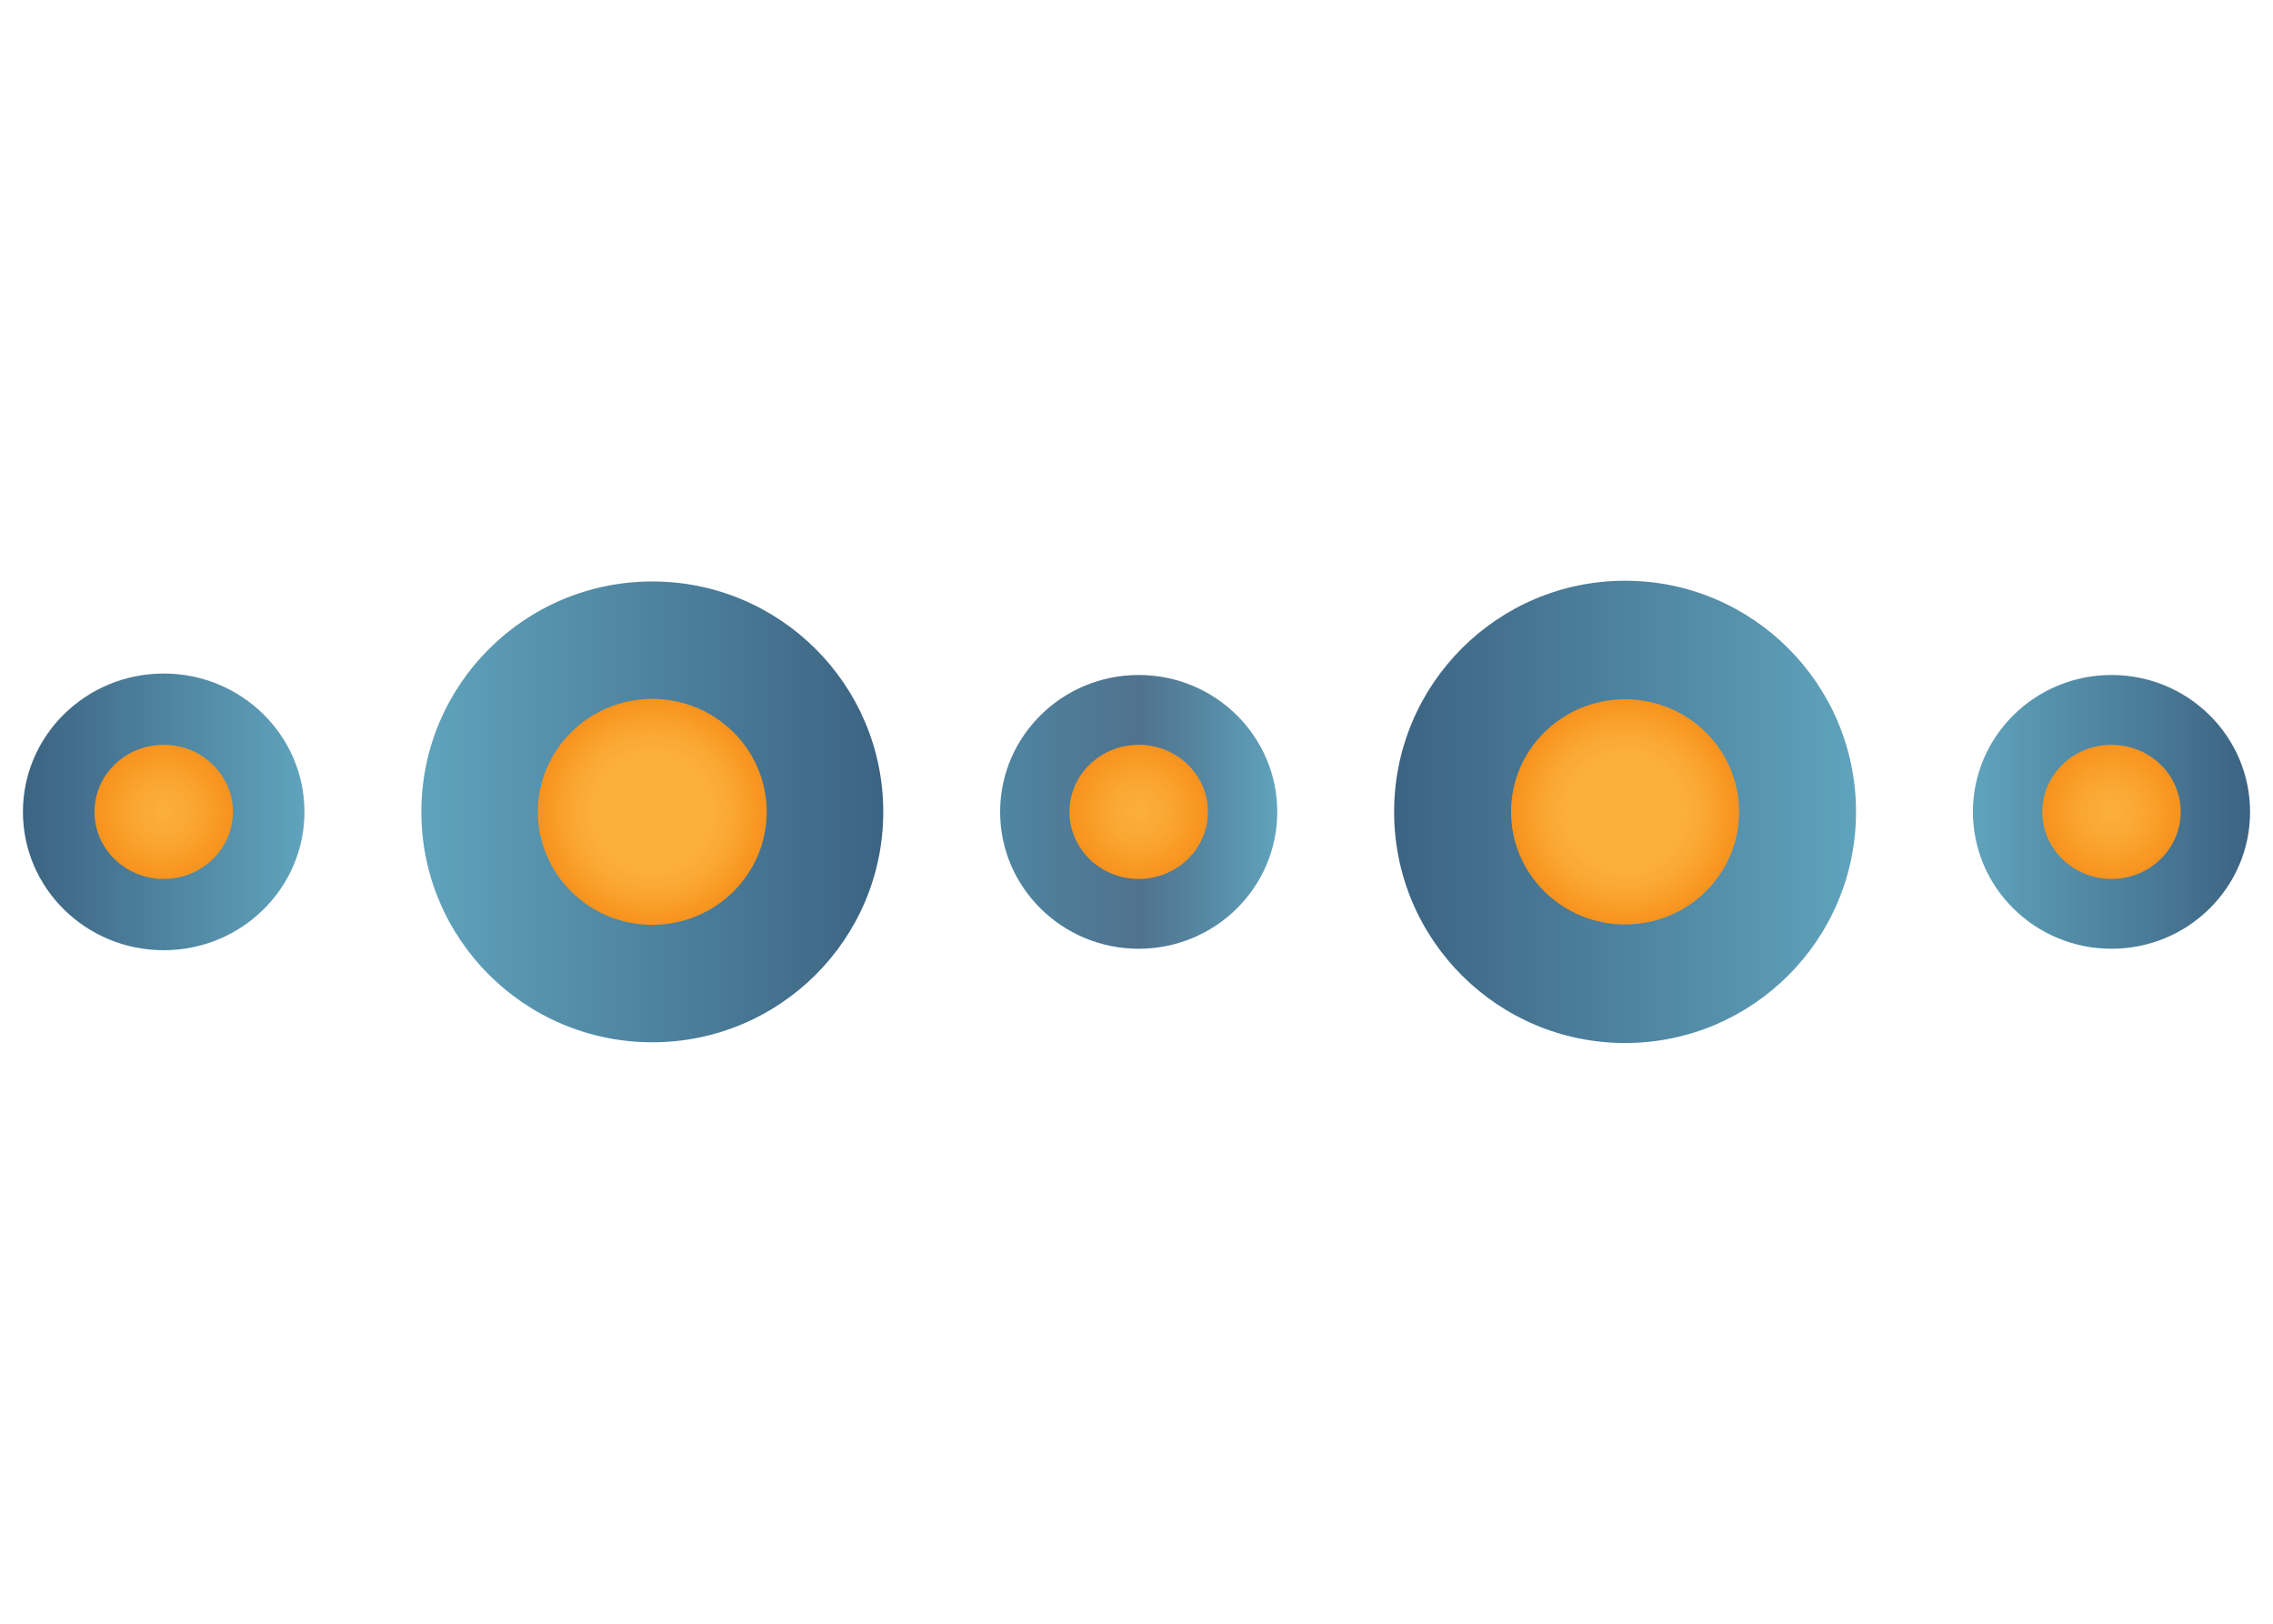
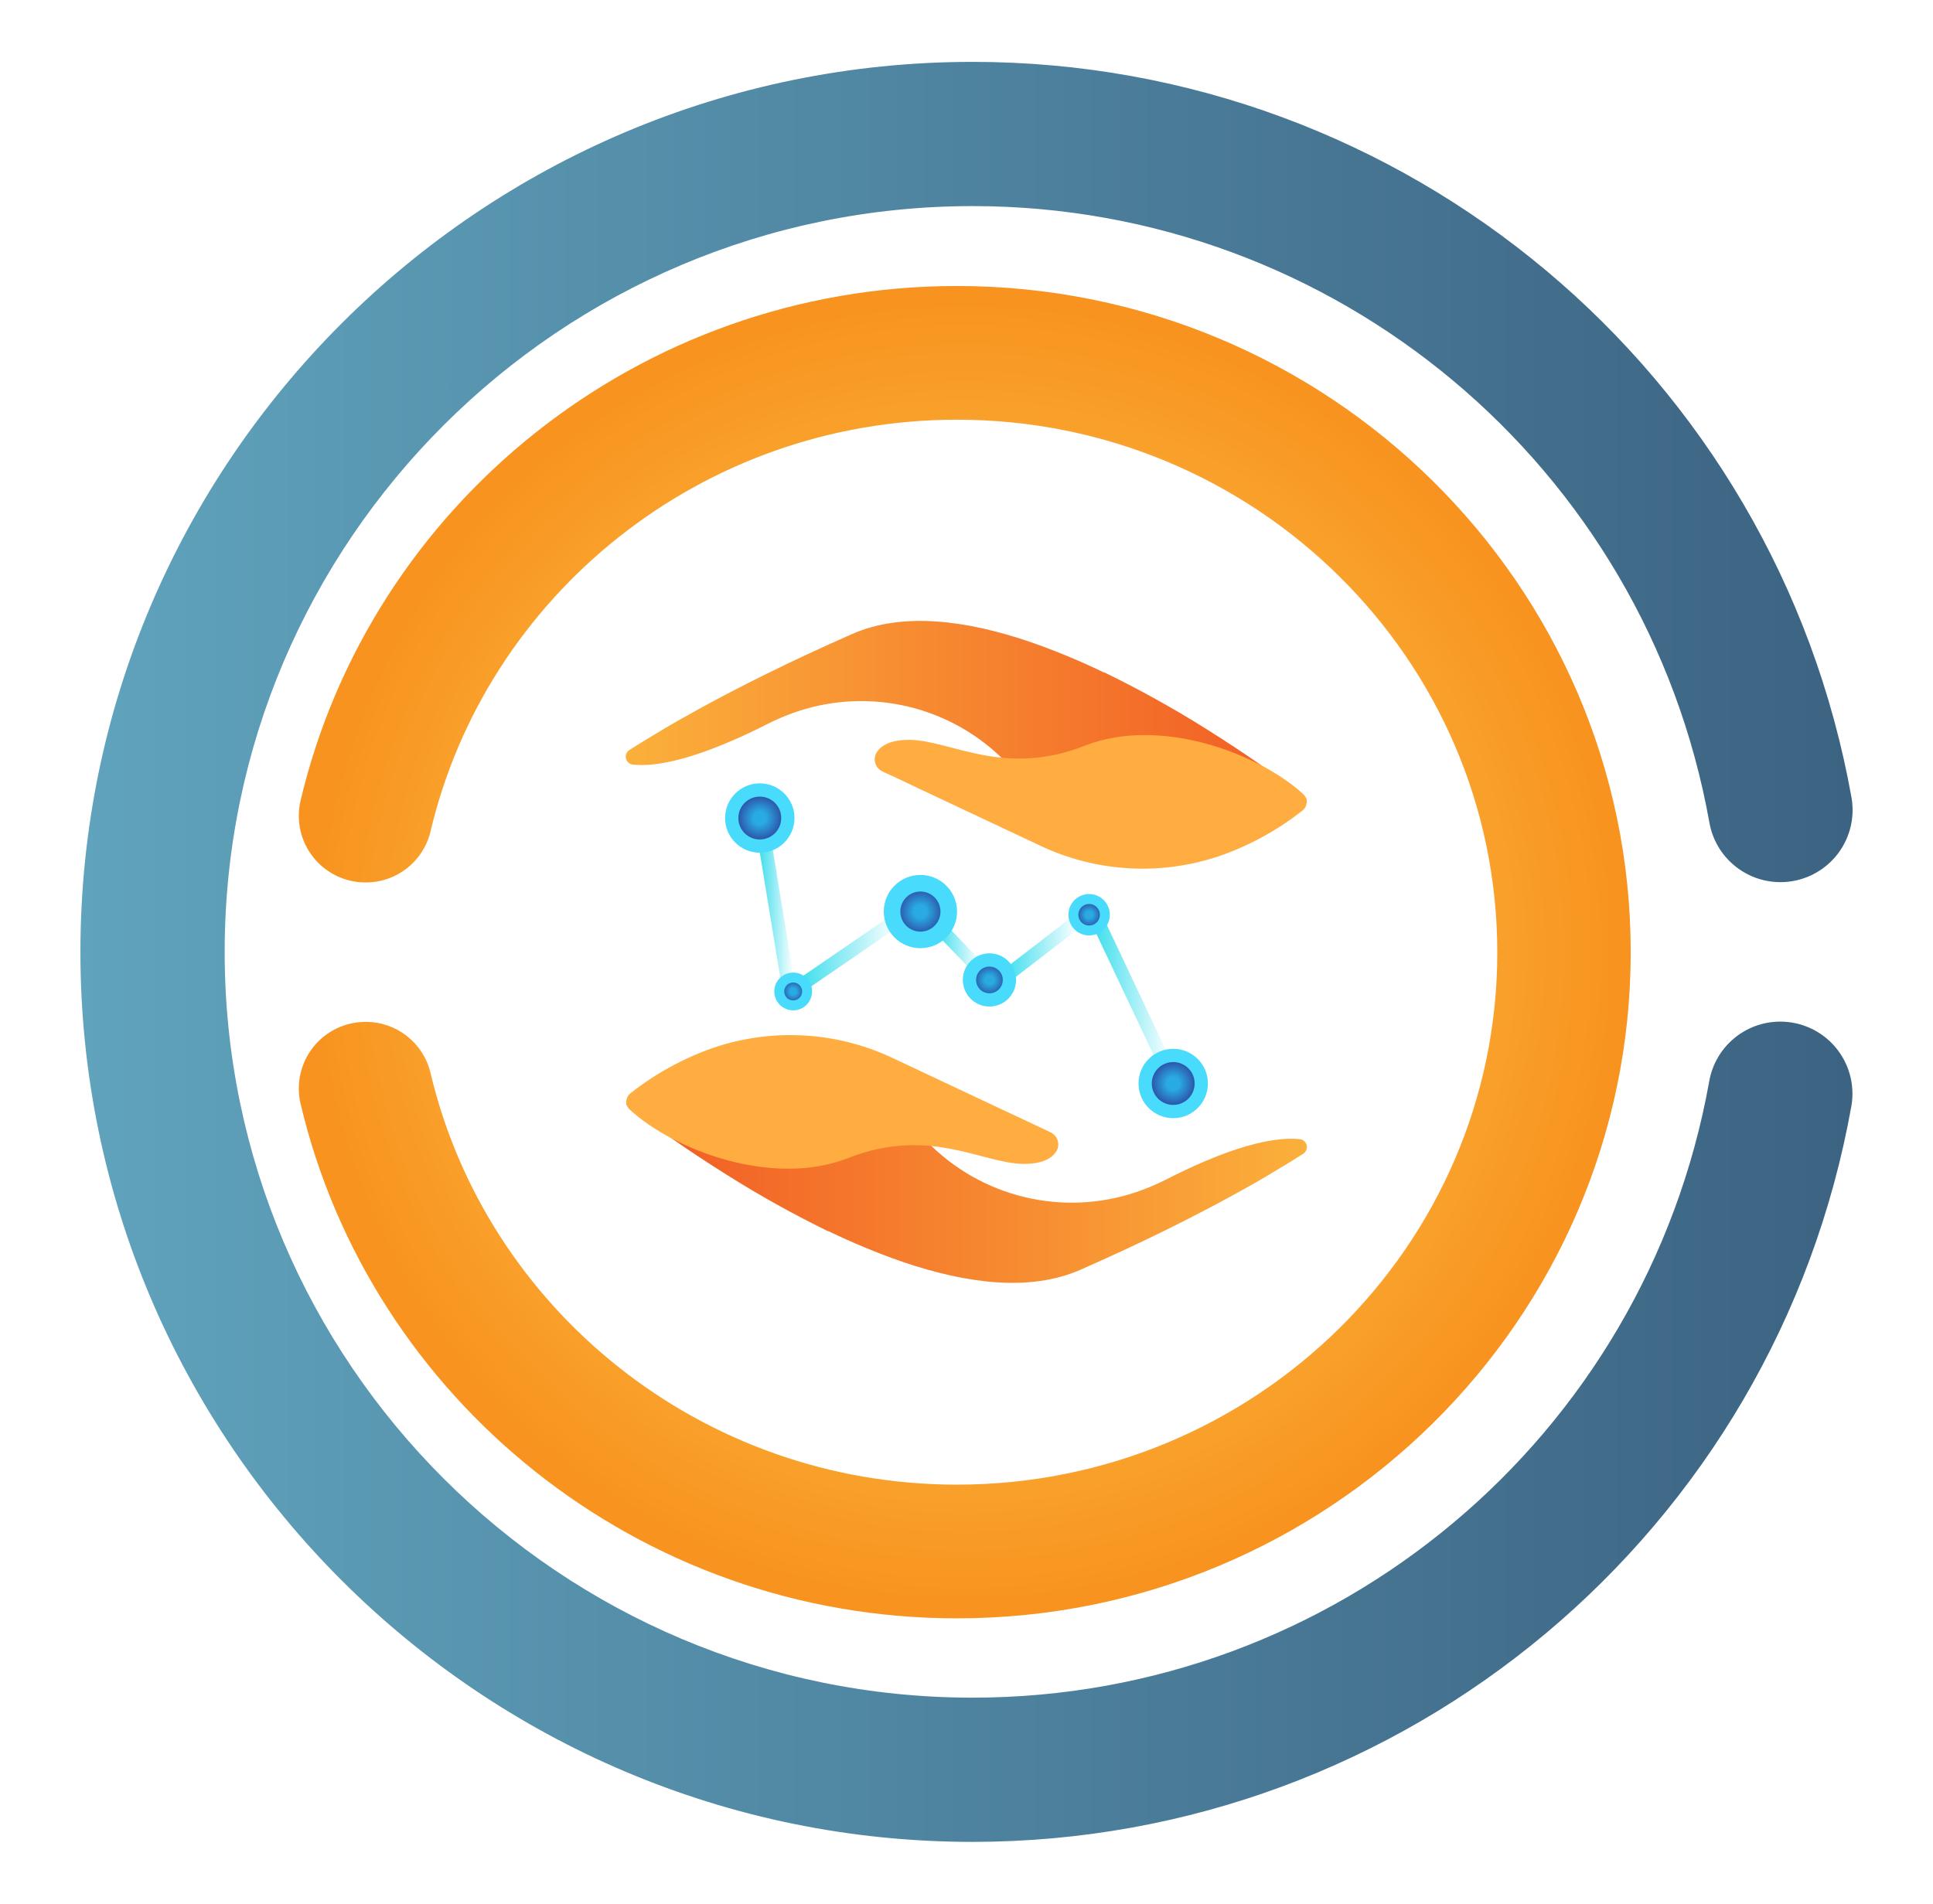
- <svg xmlns="http://www.w3.org/2000/svg" xmlns:xlink="http://www.w3.org/1999/xlink" id="Layer_1" data-name="Layer 1" viewBox="0 0 560 400">
+ <svg xmlns="http://www.w3.org/2000/svg" xmlns:xlink="http://www.w3.org/1999/xlink" viewBox="0 0 268 264" id="el_UISzavypz">
+   <style>@-webkit-keyframes kf_el_RUD6YY9VE-_an_NYSZbofPp{0%{-webkit-transform: translate(133.975px, 132px) scale(1, 1) translate(-133.975px, -132px);transform: translate(133.975px, 132px) scale(1, 1) translate(-133.975px, -132px);}16.67%{-webkit-transform: translate(133.975px, 132px) scale(1.2, 1.2) translate(-133.975px, -132px);transform: translate(133.975px, 132px) scale(1.2, 1.2) translate(-133.975px, -132px);}33.33%{-webkit-transform: translate(133.975px, 132px) scale(1, 1) translate(-133.975px, -132px);transform: translate(133.975px, 132px) scale(1, 1) translate(-133.975px, -132px);}50%{-webkit-transform: translate(133.975px, 132px) scale(1.2, 1.2) translate(-133.975px, -132px);transform: translate(133.975px, 132px) scale(1.2, 1.2) translate(-133.975px, -132px);}66.67%{-webkit-transform: translate(133.975px, 132px) scale(1, 1) translate(-133.975px, -132px);transform: translate(133.975px, 132px) scale(1, 1) translate(-133.975px, -132px);}83.33%{-webkit-transform: translate(133.975px, 132px) scale(1.2, 1.2) translate(-133.975px, -132px);transform: translate(133.975px, 132px) scale(1.2, 1.2) translate(-133.975px, -132px);}100%{-webkit-transform: translate(133.975px, 132px) scale(1, 1) translate(-133.975px, -132px);transform: translate(133.975px, 132px) scale(1, 1) translate(-133.975px, -132px);}}@keyframes kf_el_RUD6YY9VE-_an_NYSZbofPp{0%{-webkit-transform: translate(133.975px, 132px) scale(1, 1) translate(-133.975px, -132px);transform: translate(133.975px, 132px) scale(1, 1) translate(-133.975px, -132px);}16.67%{-webkit-transform: translate(133.975px, 132px) scale(1.2, 1.2) translate(-133.975px, -132px);transform: translate(133.975px, 132px) scale(1.2, 1.2) translate(-133.975px, -132px);}33.33%{-webkit-transform: translate(133.975px, 132px) scale(1, 1) translate(-133.975px, -132px);transform: translate(133.975px, 132px) scale(1, 1) translate(-133.975px, -132px);}50%{-webkit-transform: translate(133.975px, 132px) scale(1.2, 1.2) translate(-133.975px, -132px);transform: translate(133.975px, 132px) scale(1.2, 1.2) translate(-133.975px, -132px);}66.67%{-webkit-transform: translate(133.975px, 132px) scale(1, 1) translate(-133.975px, -132px);transform: translate(133.975px, 132px) scale(1, 1) translate(-133.975px, -132px);}83.33%{-webkit-transform: translate(133.975px, 132px) scale(1.2, 1.2) translate(-133.975px, -132px);transform: translate(133.975px, 132px) scale(1.2, 1.2) translate(-133.975px, -132px);}100%{-webkit-transform: translate(133.975px, 132px) scale(1, 1) translate(-133.975px, -132px);transform: translate(133.975px, 132px) scale(1, 1) translate(-133.975px, -132px);}}@-webkit-keyframes kf_el_vwBO9XodkU_an_pPboRLaMA{0%{-webkit-transform: translate(133.7589px, 132.04px) rotate(0deg) translate(-133.7589px, -132.04px);transform: translate(133.7589px, 132.04px) rotate(0deg) translate(-133.7589px, -132.04px);}16.67%{-webkit-transform: translate(133.7589px, 132.04px) rotate(-60deg) translate(-133.7589px, -132.04px);transform: translate(133.7589px, 132.04px) rotate(-60deg) translate(-133.7589px, -132.04px);}33.33%{-webkit-transform: translate(133.7589px, 132.04px) rotate(-120deg) translate(-133.7589px, -132.04px);transform: translate(133.7589px, 132.04px) rotate(-120deg) translate(-133.7589px, -132.04px);}50%{-webkit-transform: translate(133.7589px, 132.04px) rotate(-180deg) translate(-133.7589px, -132.04px);transform: translate(133.7589px, 132.04px) rotate(-180deg) translate(-133.7589px, -132.04px);}66.67%{-webkit-transform: translate(133.7589px, 132.04px) rotate(-240deg) translate(-133.7589px, -132.04px);transform: translate(133.7589px, 132.04px) rotate(-240deg) translate(-133.7589px, -132.04px);}83.33%{-webkit-transform: translate(133.7589px, 132.04px) rotate(-300deg) translate(-133.7589px, -132.04px);transform: translate(133.7589px, 132.04px) rotate(-300deg) translate(-133.7589px, -132.04px);}100%{-webkit-transform: translate(133.7589px, 132.04px) rotate(-360deg) translate(-133.7589px, -132.04px);transform: translate(133.7589px, 132.04px) rotate(-360deg) translate(-133.7589px, -132.04px);}}@keyframes kf_el_vwBO9XodkU_an_pPboRLaMA{0%{-webkit-transform: translate(133.7589px, 132.04px) rotate(0deg) translate(-133.7589px, -132.04px);transform: translate(133.7589px, 132.04px) rotate(0deg) translate(-133.7589px, -132.04px);}16.67%{-webkit-transform: translate(133.7589px, 132.04px) rotate(-60deg) translate(-133.7589px, -132.04px);transform: translate(133.7589px, 132.04px) rotate(-60deg) translate(-133.7589px, -132.04px);}33.33%{-webkit-transform: translate(133.7589px, 132.04px) rotate(-120deg) translate(-133.7589px, -132.04px);transform: translate(133.7589px, 132.04px) rotate(-120deg) translate(-133.7589px, -132.04px);}50%{-webkit-transform: translate(133.7589px, 132.04px) rotate(-180deg) translate(-133.7589px, -132.04px);transform: translate(133.7589px, 132.04px) rotate(-180deg) translate(-133.7589px, -132.04px);}66.67%{-webkit-transform: translate(133.7589px, 132.04px) rotate(-240deg) translate(-133.7589px, -132.04px);transform: translate(133.7589px, 132.04px) rotate(-240deg) translate(-133.7589px, -132.04px);}83.33%{-webkit-transform: translate(133.7589px, 132.04px) rotate(-300deg) translate(-133.7589px, -132.04px);transform: translate(133.7589px, 132.04px) rotate(-300deg) translate(-133.7589px, -132.04px);}100%{-webkit-transform: translate(133.7589px, 132.04px) rotate(-360deg) translate(-133.7589px, -132.04px);transform: translate(133.7589px, 132.04px) rotate(-360deg) translate(-133.7589px, -132.04px);}}@-webkit-keyframes kf_el_ZfycevlnRP_an_dPgSZ1YhL{0%{-webkit-transform: translate(134.001px, 132px) rotate(0deg) translate(-134.001px, -132px);transform: translate(134.001px, 132px) rotate(0deg) translate(-134.001px, -132px);}16.67%{-webkit-transform: translate(134.001px, 132px) rotate(60deg) translate(-134.001px, -132px);transform: translate(134.001px, 132px) rotate(60deg) translate(-134.001px, -132px);}33.33%{-webkit-transform: translate(134.001px, 132px) rotate(120deg) translate(-134.001px, -132px);transform: translate(134.001px, 132px) rotate(120deg) translate(-134.001px, -132px);}50%{-webkit-transform: translate(134.001px, 132px) rotate(180deg) translate(-134.001px, -132px);transform: translate(134.001px, 132px) rotate(180deg) translate(-134.001px, -132px);}66.67%{-webkit-transform: translate(134.001px, 132px) rotate(240deg) translate(-134.001px, -132px);transform: translate(134.001px, 132px) rotate(240deg) translate(-134.001px, -132px);}83.33%{-webkit-transform: translate(134.001px, 132px) rotate(300deg) translate(-134.001px, -132px);transform: translate(134.001px, 132px) rotate(300deg) translate(-134.001px, -132px);}100%{-webkit-transform: translate(134.001px, 132px) rotate(360deg) translate(-134.001px, -132px);transform: translate(134.001px, 132px) rotate(360deg) translate(-134.001px, -132px);}}@keyframes kf_el_ZfycevlnRP_an_dPgSZ1YhL{0%{-webkit-transform: translate(134.001px, 132px) rotate(0deg) translate(-134.001px, -132px);transform: translate(134.001px, 132px) rotate(0deg) translate(-134.001px, -132px);}16.67%{-webkit-transform: translate(134.001px, 132px) rotate(60deg) translate(-134.001px, -132px);transform: translate(134.001px, 132px) rotate(60deg) translate(-134.001px, -132px);}33.33%{-webkit-transform: translate(134.001px, 132px) rotate(120deg) translate(-134.001px, -132px);transform: translate(134.001px, 132px) rotate(120deg) translate(-134.001px, -132px);}50%{-webkit-transform: translate(134.001px, 132px) rotate(180deg) translate(-134.001px, -132px);transform: translate(134.001px, 132px) rotate(180deg) translate(-134.001px, -132px);}66.67%{-webkit-transform: translate(134.001px, 132px) rotate(240deg) translate(-134.001px, -132px);transform: translate(134.001px, 132px) rotate(240deg) translate(-134.001px, -132px);}83.33%{-webkit-transform: translate(134.001px, 132px) rotate(300deg) translate(-134.001px, -132px);transform: translate(134.001px, 132px) rotate(300deg) translate(-134.001px, -132px);}100%{-webkit-transform: translate(134.001px, 132px) rotate(360deg) translate(-134.001px, -132px);transform: translate(134.001px, 132px) rotate(360deg) translate(-134.001px, -132px);}}#el_UISzavypz *{-webkit-animation-duration: 3s;animation-duration: 3s;-webkit-animation-iteration-count: infinite;animation-iteration-count: infinite;-webkit-animation-timing-function: cubic-bezier(0, 0, 1, 1);animation-timing-function: cubic-bezier(0, 0, 1, 1);}#el_pHqJ0_7Otu{fill: url(#linear-gradient);}#el_rnVkyWbZii{fill: url(#radial-gradient);}#el_MWBo1ZaWFc{fill: url(#Blue_Sky);-webkit-transform: translate(-43.85px, 80.16px) rotate(-25.25deg);transform: translate(-43.85px, 80.16px) rotate(-25.25deg);}#el_gaG3xnye1G{fill: url(#Blue_Sky-2);-webkit-transform: translate(-50.27px, 115.34px) rotate(-37.57deg);transform: translate(-50.27px, 115.34px) rotate(-37.57deg);}#el_xopZjik1Zo{fill: url(#Blue_Sky-3);-webkit-transform: translate(-53.98px, 128.91px) rotate(-43.9deg);transform: translate(-53.98px, 128.91px) rotate(-43.9deg);}#el_wWH9_u-pMb{fill: url(#Blue_Sky-4);-webkit-transform: translate(-54.08px, 89.67px) rotate(-34.43deg);transform: translate(-54.08px, 89.67px) rotate(-34.43deg);}#el_4acaKDQ50B{fill: url(#Blue_Sky-5);-webkit-transform: translate(-19.02px, 19.04px) rotate(-9.3deg);transform: translate(-19.02px, 19.04px) rotate(-9.3deg);}#el_O8lJR3jQRT{stroke: #48dbfb;stroke-miterlimit: 10;stroke-width: 1.84px;fill: url(#radial-gradient-2);}#el_QD30flxO3J{stroke: #48dbfb;stroke-miterlimit: 10;stroke-width: 1.38px;fill: url(#radial-gradient-3);}#el_NxF61lRxZO{stroke: #48dbfb;stroke-miterlimit: 10;stroke-width: 1.84px;fill: url(#radial-gradient-4);}#el_tPARn_H2kL{stroke: #48dbfb;stroke-miterlimit: 10;stroke-width: 2.3px;fill: url(#radial-gradient-5);}#el_N0-i8_x9Iy{stroke: #48dbfb;stroke-miterlimit: 10;stroke-width: 1.38px;fill: url(#radial-gradient-6);}#el_4fWFv-g7Abz{stroke: #48dbfb;stroke-miterlimit: 10;stroke-width: 1.84px;fill: url(#radial-gradient-7);}#el_2VI1-U5YfCm{fill: url(#linear-gradient-2);}#el__w_uj52kCS7{fill: #ffad40;}#el_aKtnejgJvo8{fill: url(#linear-gradient-3);}#el_DVaRwSEhhJ0{fill: #ffad40;}#el_ZfycevlnRP_an_dPgSZ1YhL{-webkit-transform: translate(134.001px, 132px) rotate(0deg) translate(-134.001px, -132px);transform: translate(134.001px, 132px) rotate(0deg) translate(-134.001px, -132px);-webkit-animation-fill-mode: backwards;animation-fill-mode: backwards;-webkit-animation-name: kf_el_ZfycevlnRP_an_dPgSZ1YhL;animation-name: kf_el_ZfycevlnRP_an_dPgSZ1YhL;-webkit-animation-timing-function: cubic-bezier(0, 0, 1, 1);animation-timing-function: cubic-bezier(0, 0, 1, 1);}#el_vwBO9XodkU_an_pPboRLaMA{-webkit-transform: translate(133.7589px, 132.04px) rotate(0deg) translate(-133.7589px, -132.04px);transform: translate(133.7589px, 132.04px) rotate(0deg) translate(-133.7589px, -132.04px);-webkit-animation-fill-mode: backwards;animation-fill-mode: backwards;-webkit-animation-name: kf_el_vwBO9XodkU_an_pPboRLaMA;animation-name: kf_el_vwBO9XodkU_an_pPboRLaMA;-webkit-animation-timing-function: cubic-bezier(0, 0, 1, 1);animation-timing-function: cubic-bezier(0, 0, 1, 1);}#el_RUD6YY9VE-_an_NYSZbofPp{-webkit-animation-fill-mode: backwards;animation-fill-mode: backwards;-webkit-transform: translate(133.975px, 132px) scale(1, 1) translate(-133.975px, -132px);transform: translate(133.975px, 132px) scale(1, 1) translate(-133.975px, -132px);-webkit-animation-name: kf_el_RUD6YY9VE-_an_NYSZbofPp;animation-name: kf_el_RUD6YY9VE-_an_NYSZbofPp;-webkit-animation-timing-function: cubic-bezier(0, 0, 1, 1);animation-timing-function: cubic-bezier(0, 0, 1, 1);}</style>
  <defs>
-     <style>.cls-1{fill:url(#linear-gradient);}.cls-2{fill:url(#radial-gradient);}.cls-3{fill:url(#linear-gradient-2);}.cls-4{fill:url(#radial-gradient-2);}.cls-5{fill:url(#linear-gradient-3);}.cls-6{fill:url(#radial-gradient-3);}.cls-7{fill:url(#linear-gradient-4);}.cls-8{fill:url(#radial-gradient-4);}.cls-9{fill:url(#linear-gradient-5);}.cls-10{fill:url(#radial-gradient-5);}
- 
- #e1{
-   -webkit-animation-name: bounce;
-   -webkit-animation-delay: 1s;
-   -webkit-animation-duration: 1s;
-   -webkit-animation-iteration-count: infinite;
- }
- #e2{
-   -webkit-animation-name: bounce;
-   -webkit-animation-delay: 1.1s;
-   -webkit-animation-duration: 1s;
-   -webkit-animation-iteration-count: infinite;
- }
- #e3{
-   -webkit-animation-name: bounce;
-   -webkit-animation-delay: 1.2s;
-   -webkit-animation-duration: 1s;
-   -webkit-animation-iteration-count: infinite;
- }
- #e4{
-   -webkit-animation-name: bounce;
-   -webkit-animation-delay: 1.3s;
-   -webkit-animation-duration: 1s;
-   -webkit-animation-iteration-count: infinite;
- }
- #e5{
-   -webkit-animation-name: bounce;
-   -webkit-animation-delay: 1.4s;
-   -webkit-animation-duration: 1s;
-   -webkit-animation-iteration-count: infinite;
- }
- 
- @-webkit-keyframes bounce {
-   0% {
-     transform: translateY(0);
-   }
-   40% {
-     transform: translateY(25px);
-   }
-   60% {
-     transform: translateY(-25px);
-   }
-   80%{
-     transform: translateY(0);
-   }
- }
- </style>
-     <linearGradient id="linear-gradient" x1="486.07" y1="200" x2="554.35" y2="200" gradientUnits="userSpaceOnUse">
+     <linearGradient id="linear-gradient" x1="11.15" y1="132" x2="256.85" y2="132" gradientUnits="userSpaceOnUse">
      <stop offset="0" stop-color="#60a3bc" />
      <stop offset="1" stop-color="#3c6382" />
    </linearGradient>
-     <radialGradient id="radial-gradient" cx="520.21" cy="200" r="16.79" gradientUnits="userSpaceOnUse">
-       <stop offset="0" stop-color="#fbb03b" />
-       <stop offset="0.43" stop-color="#faa732" />
-       <stop offset="0.99" stop-color="#f7931e" />
-     </radialGradient>
-     <linearGradient id="linear-gradient-2" x1="343.47" y1="200" x2="457.28" y2="200" gradientUnits="userSpaceOnUse">
-       <stop offset="0" stop-color="#3c6382" />
-       <stop offset="1" stop-color="#60a3bc" />
-     </linearGradient>
-     <radialGradient id="radial-gradient-2" cx="400.37" cy="200" r="27.92" gradientUnits="userSpaceOnUse">
+     <radialGradient id="radial-gradient" cx="54.76" cy="132" r="92.35" gradientTransform="matrix(-1, 0, 0, 1, 188.51, 0)" gradientUnits="userSpaceOnUse">
      <stop offset="0.5" stop-color="#fbb03b" />
      <stop offset="0.71" stop-color="#faa732" />
      <stop offset="0.99" stop-color="#f7931e" />
    </radialGradient>
-     <linearGradient id="linear-gradient-3" x1="246.4" y1="200" x2="314.68" y2="200" gradientUnits="userSpaceOnUse">
-       <stop offset="0" stop-color="#4f86a1" />
-       <stop offset="0.5" stop-color="#3c6382" stop-opacity="0.9" />
-       <stop offset="1" stop-color="#60a3bc" />
+     <linearGradient id="Blue_Sky" x1="151.68" y1="137.98" x2="162.37" y2="137.98" gradientTransform="translate(73.86 -53.8) rotate(25.25)" gradientUnits="userSpaceOnUse">
+       <stop offset="0" stop-color="#3ddeed" />
+       <stop offset="1" stop-color="#3ddeed" stop-opacity="0" />
    </linearGradient>
-     <radialGradient id="radial-gradient-3" cx="280.54" cy="200" r="16.79" xlink:href="#radial-gradient" />
-     <linearGradient id="linear-gradient-4" x1="103.81" y1="200" x2="217.61" y2="200" xlink:href="#linear-gradient" />
-     <radialGradient id="radial-gradient-4" cx="160.71" cy="200" r="28" xlink:href="#radial-gradient-2" />
-     <linearGradient id="linear-gradient-5" x1="5.65" x2="75.02" xlink:href="#linear-gradient-2" />
-     <radialGradient id="radial-gradient-5" cx="40.33" cy="200" r="16.79" xlink:href="#radial-gradient" />
+     <linearGradient id="Blue_Sky-2" x1="139.27" y1="131.56" x2="149.55" y2="131.56" gradientTransform="translate(110.17 -60.77) rotate(37.57)" xlink:href="#Blue_Sky" />
+     <linearGradient id="Blue_Sky-3" x1="129.92" y1="131.43" x2="135.96" y2="131.43" gradientTransform="translate(128.29 -55.45) rotate(43.9)" xlink:href="#Blue_Sky" />
+     <linearGradient id="Blue_Sky-4" x1="110.84" y1="132.11" x2="124.47" y2="132.11" gradientTransform="translate(95.31 -43.38) rotate(34.43)" xlink:href="#Blue_Sky" />
+     <linearGradient id="Blue_Sky-5" x1="105.19" y1="126.51" x2="110.04" y2="126.51" gradientTransform="translate(21.85 -15.72) rotate(9.3)" xlink:href="#Blue_Sky" />
+     <radialGradient id="radial-gradient-2" cx="162.66" cy="150.25" r="3.89" gradientUnits="userSpaceOnUse">
+       <stop offset="0.23" stop-color="#29abe2" />
+       <stop offset="1" stop-color="#2e3192" />
+     </radialGradient>
+     <radialGradient id="radial-gradient-3" cx="151" cy="126.85" r="2.18" xlink:href="#radial-gradient-2" />
+     <radialGradient id="radial-gradient-4" cx="137.18" cy="135.89" r="2.77" xlink:href="#radial-gradient-2" />
+     <radialGradient id="radial-gradient-5" cx="127.61" cy="126.41" r="3.93" xlink:href="#radial-gradient-2" />
+     <radialGradient id="radial-gradient-6" cx="109.97" cy="137.49" r="1.94" xlink:href="#radial-gradient-2" />
+     <radialGradient id="radial-gradient-7" cx="105.34" cy="113.44" r="3.89" xlink:href="#radial-gradient-2" />
+     <linearGradient id="linear-gradient-2" x1="-40.36" y1="291.03" x2="54.02" y2="291.03" gradientTransform="translate(140.83 456.34) rotate(180)" gradientUnits="userSpaceOnUse">
+       <stop offset="0" stop-color="#fbb03b" />
+       <stop offset="1" stop-color="#f15a24" />
+     </linearGradient>
+     <linearGradient id="linear-gradient-3" x1="86.81" y1="98.69" x2="181.19" y2="98.69" gradientTransform="matrix(1, 0, 0, 1, 0, 0)" xlink:href="#linear-gradient-2" />
  </defs>
-   <g id="e5">
-     <ellipse class="cls-1" cx="520.21" cy="200" rx="34.14" ry="33.72" />
-     <ellipse class="cls-2" cx="520.21" cy="200" rx="17.05" ry="16.52" />
+   <g id="el_ZfycevlnRP_an_dPgSZ1YhL" data-animator-group="true" data-animator-type="1">
+     <g id="el_ZfycevlnRP" data-name="Outer Circle">
+       <path d="M134.85,235.42C77.67,235.42,31.15,189,31.15,132S77.67,28.58,134.85,28.58A103.77,103.77,0,0,1,237,114.08a10,10,0,0,0,9.85,8.25h0a10,10,0,0,0,9.87-11.62A123.82,123.82,0,0,0,134.85,8.58C66.64,8.58,11.15,64,11.15,132s55.49,123.42,123.7,123.42A123.82,123.82,0,0,0,256.7,153.29a10,10,0,0,0-9.87-11.62h0a10,10,0,0,0-9.85,8.25A103.77,103.77,0,0,1,134.85,235.42Z" id="el_pHqJ0_7Otu" />
+     </g>
  </g>
-   <g id="e4">
-     <ellipse class="cls-3" cx="400.37" cy="200" rx="56.9" ry="56.94" />
-     <ellipse class="cls-4" cx="400.37" cy="200" rx="28.09" ry="27.74" />
+   <g id="el_vwBO9XodkU_an_pPboRLaMA" data-animator-group="true" data-animator-type="1">
+     <g id="el_vwBO9XodkU" data-name="Inner Circle">
+       <path d="M59.67,148.71a9.2,9.2,0,0,0-9-7h0a9.24,9.24,0,0,0-9,11.34c9.64,40.85,46.77,71.37,91,71.37,51.51,0,93.42-41.44,93.42-92.38s-41.91-92.38-93.42-92.38c-44.21,0-81.34,30.52-91,71.37a9.24,9.24,0,0,0,9,11.34h0a9.2,9.2,0,0,0,9-7c7.7-32.72,37.5-57.17,73-57.17,41.31,0,74.92,33.14,74.92,73.88S174,205.88,132.66,205.88C97.17,205.88,67.37,181.43,59.67,148.71Z" id="el_rnVkyWbZii" />
+     </g>
  </g>
-   <g id="e3">
-     <ellipse class="cls-5" cx="280.54" cy="200" rx="34.14" ry="33.72" />
-     <ellipse class="cls-6" cx="280.54" cy="200" rx="17.05" ry="16.52" />
-   </g>
-   <g id="e2">
-     <ellipse class="cls-7" cx="160.71" cy="200" rx="56.9" ry="56.76" />
-     <ellipse class="cls-8" cx="160.71" cy="200" rx="28.18" ry="27.83" />
-   </g>
-   <g id="e1">
-     <ellipse class="cls-9" cx="40.33" cy="200" rx="34.68" ry="34.08" />
-     <ellipse class="cls-10" cx="40.33" cy="200" rx="17.05" ry="16.52" />
+   <g id="el_RUD6YY9VE-_an_NYSZbofPp" data-animator-group="true" data-animator-type="2">
+     <g id="el_RUD6YY9VE-">
+       <rect id="el_MWBo1ZaWFc" data-name="Path 5" x="156.1" y="127.41" width="1.84" height="21.15" />
+       <rect id="el_gaG3xnye1G" data-name="Path 4" x="138.63" y="130.64" width="11.56" height="1.84" />
+       <rect id="el_xopZjik1Zo" data-name="Path 3" x="132.02" y="128.03" width="1.84" height="6.8" />
+       <rect id="el_wWH9_u-pMb" data-name="Path 2" x="110.02" y="131.19" width="15.26" height="1.84" />
+       <rect id="el_4acaKDQ50B" data-name="Path 1" x="106.7" y="117.14" width="1.84" height="18.74" />
+       <circle id="el_O8lJR3jQRT" data-name="Ellipse 6" cx="162.66" cy="150.25" r="3.89" />
+       <circle id="el_QD30flxO3J" data-name="Ellipse 5" cx="151" cy="126.85" r="2.18" />
+       <circle id="el_NxF61lRxZO" data-name="Ellipse 4" cx="137.18" cy="135.89" r="2.77" />
+       <circle id="el_tPARn_H2kL" data-name="Ellipse 3" cx="127.61" cy="126.41" r="3.93" />
+       <circle id="el_N0-i8_x9Iy" data-name="Ellipse 2" cx="109.97" cy="137.49" r="1.93" />
+       <circle id="el_4fWFv-g7Abz" data-name="Ellipse 1" cx="105.34" cy="113.44" r="3.89" />
+       <path d="M86.81,152.71c5.24,0,38.13.37,41.1,4.72a11.52,11.52,0,0,0,1.25,1.51,28,28,0,0,0,29.41,6c.38-.14.76-.3,1.14-.46.71-.3,1.42-.63,2.14-1l1.11-.56q2.7-1.32,4.95-2.24a50,50,0,0,1,4.78-1.7c.59-.17,1.14-.31,1.66-.44a24.08,24.08,0,0,1,3.34-.57,14.23,14.23,0,0,1,2.53,0,1.1,1.1,0,0,1,.9,1.49h0a1.09,1.09,0,0,1-.43.53l-1,.63-.56.35-.58.36h0c-.9.56-2,1.19-3.16,1.9l-.67.39-.66.38q-1.55.89-3.39,1.89l0,0c-5.21,2.85-12.16,6.36-20.89,10.2-7,3.07-15.8,1.91-24.66-1.11a95.58,95.58,0,0,1-10.21-4.23h0l-.08,0A148.2,148.2,0,0,1,100.9,163h0c-2.89-1.81-5.49-3.54-7.67-5.06l-.55-.39-.18-.12-.87-.62c-2.18-1.55-3.81-2.79-4.71-3.48h0Z" id="el_2VI1-U5YfCm" />
+       <path d="M87.37,151.64a39.49,39.49,0,0,1,11.48-6.32,33.2,33.2,0,0,1,25,1.44l13.89,6.54.87.41.9.42,4.54,2.13.95.45.65.31a1.38,1.38,0,0,1,.29.17,1.85,1.85,0,0,1,.46,2.56c-.6.87-1.87,1.67-4.51,1.65-5.76-.06-13.06-5.23-24.29-.81-10.49,4.12-24.17-1.1-30.26-6.69A1.49,1.49,0,0,1,87.37,151.64Z" id="el__w_uj52kCS7" />
+       <path d="M181.19,111.29c-5.24,0-38.13-.37-41.1-4.72a11.52,11.52,0,0,0-1.25-1.51,28,28,0,0,0-29.41-6c-.38.14-.76.3-1.14.46-.71.3-1.42.63-2.14,1l-1.11.56q-2.7,1.32-5,2.24a50,50,0,0,1-4.78,1.7c-.59.17-1.14.31-1.66.44a24.08,24.08,0,0,1-3.34.57,14.23,14.23,0,0,1-2.53,0,1.1,1.1,0,0,1-.9-1.49h0a1.09,1.09,0,0,1,.43-.53l1-.63.56-.35.58-.36h0c.9-.56,2-1.19,3.16-1.9l.67-.39.66-.38q1.55-.88,3.39-1.89l0,0c5.21-2.85,12.16-6.36,20.89-10.2,7-3.07,15.8-1.91,24.66,1.11a95.58,95.58,0,0,1,10.21,4.23h0l.08,0A148.2,148.2,0,0,1,167.1,101h0c2.89,1.81,5.49,3.54,7.67,5.06l.55.39.18.12.87.62c2.18,1.55,3.81,2.79,4.71,3.48h0Z" id="el_aKtnejgJvo8" />
+       <path d="M180.63,112.36a39.49,39.49,0,0,1-11.48,6.32,33.2,33.2,0,0,1-25-1.44l-13.89-6.54-.87-.41-.9-.42L124,107.74l-1-.45-.65-.31a1.38,1.38,0,0,1-.29-.17,1.85,1.85,0,0,1-.46-2.56c.6-.87,1.87-1.67,4.51-1.65,5.76.06,13.06,5.23,24.29.81,10.49-4.12,24.17,1.1,30.26,6.69A1.49,1.49,0,0,1,180.63,112.36Z" id="el_DVaRwSEhhJ0" />
+     </g>
  </g>
</svg>
